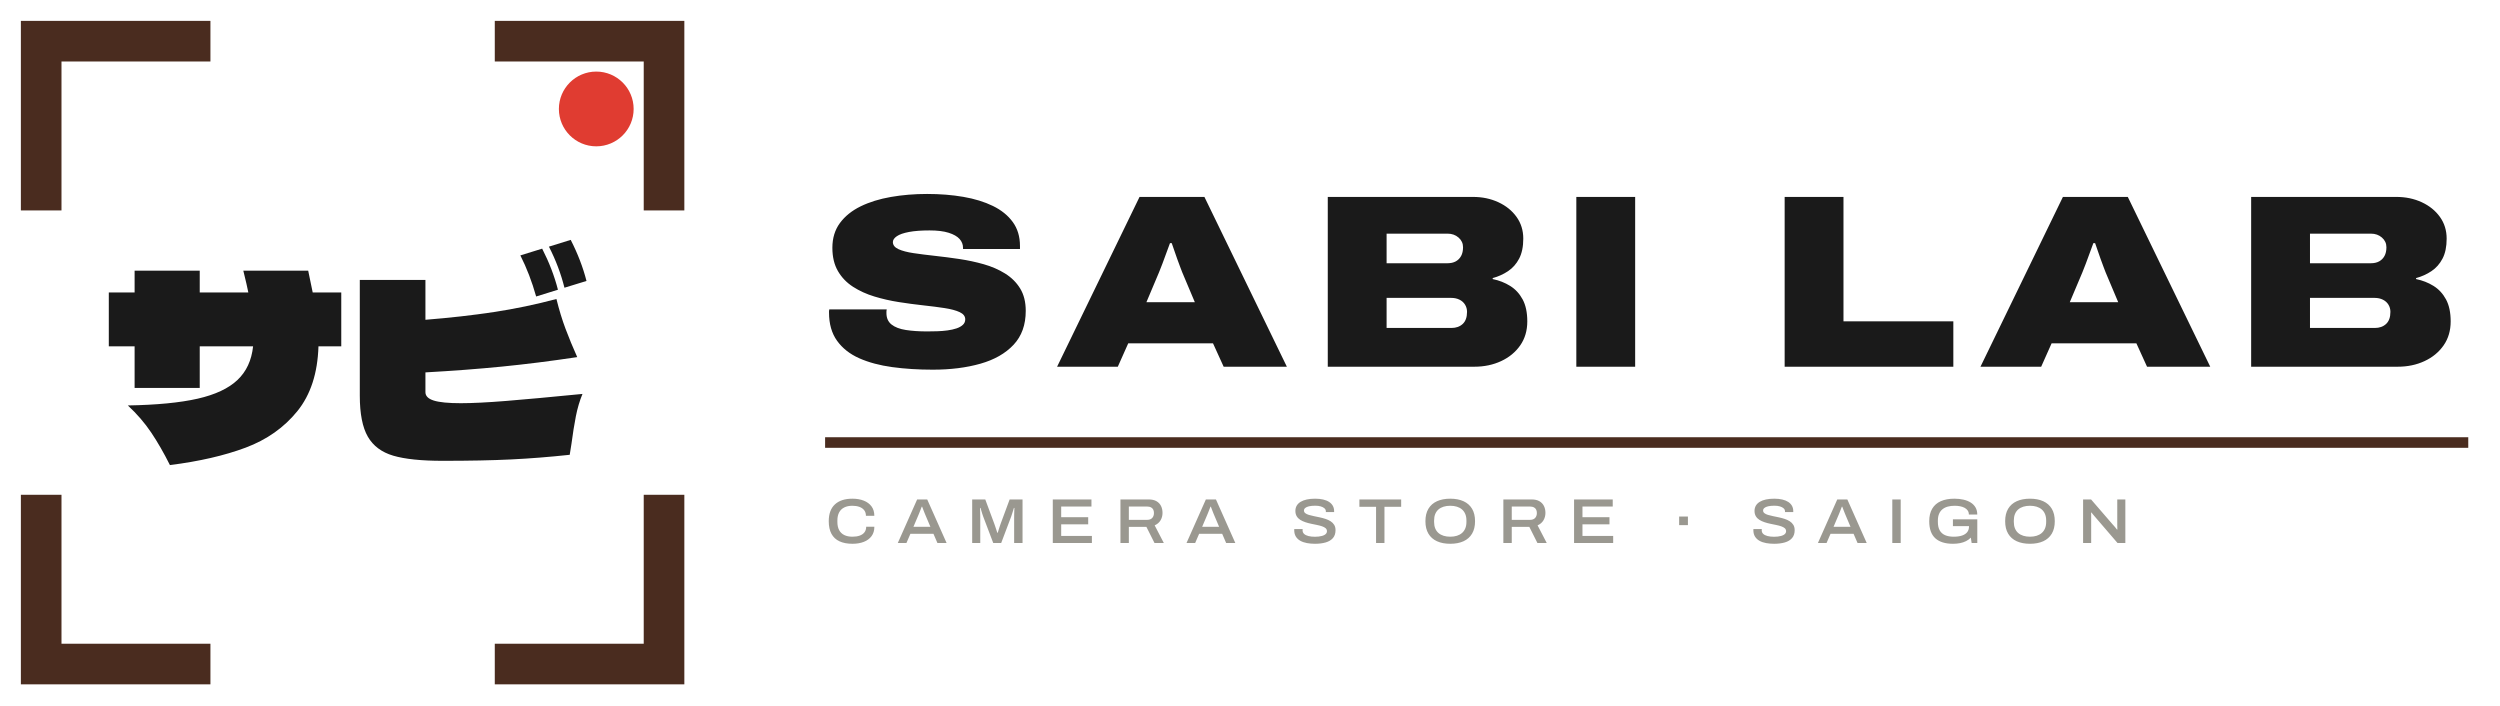
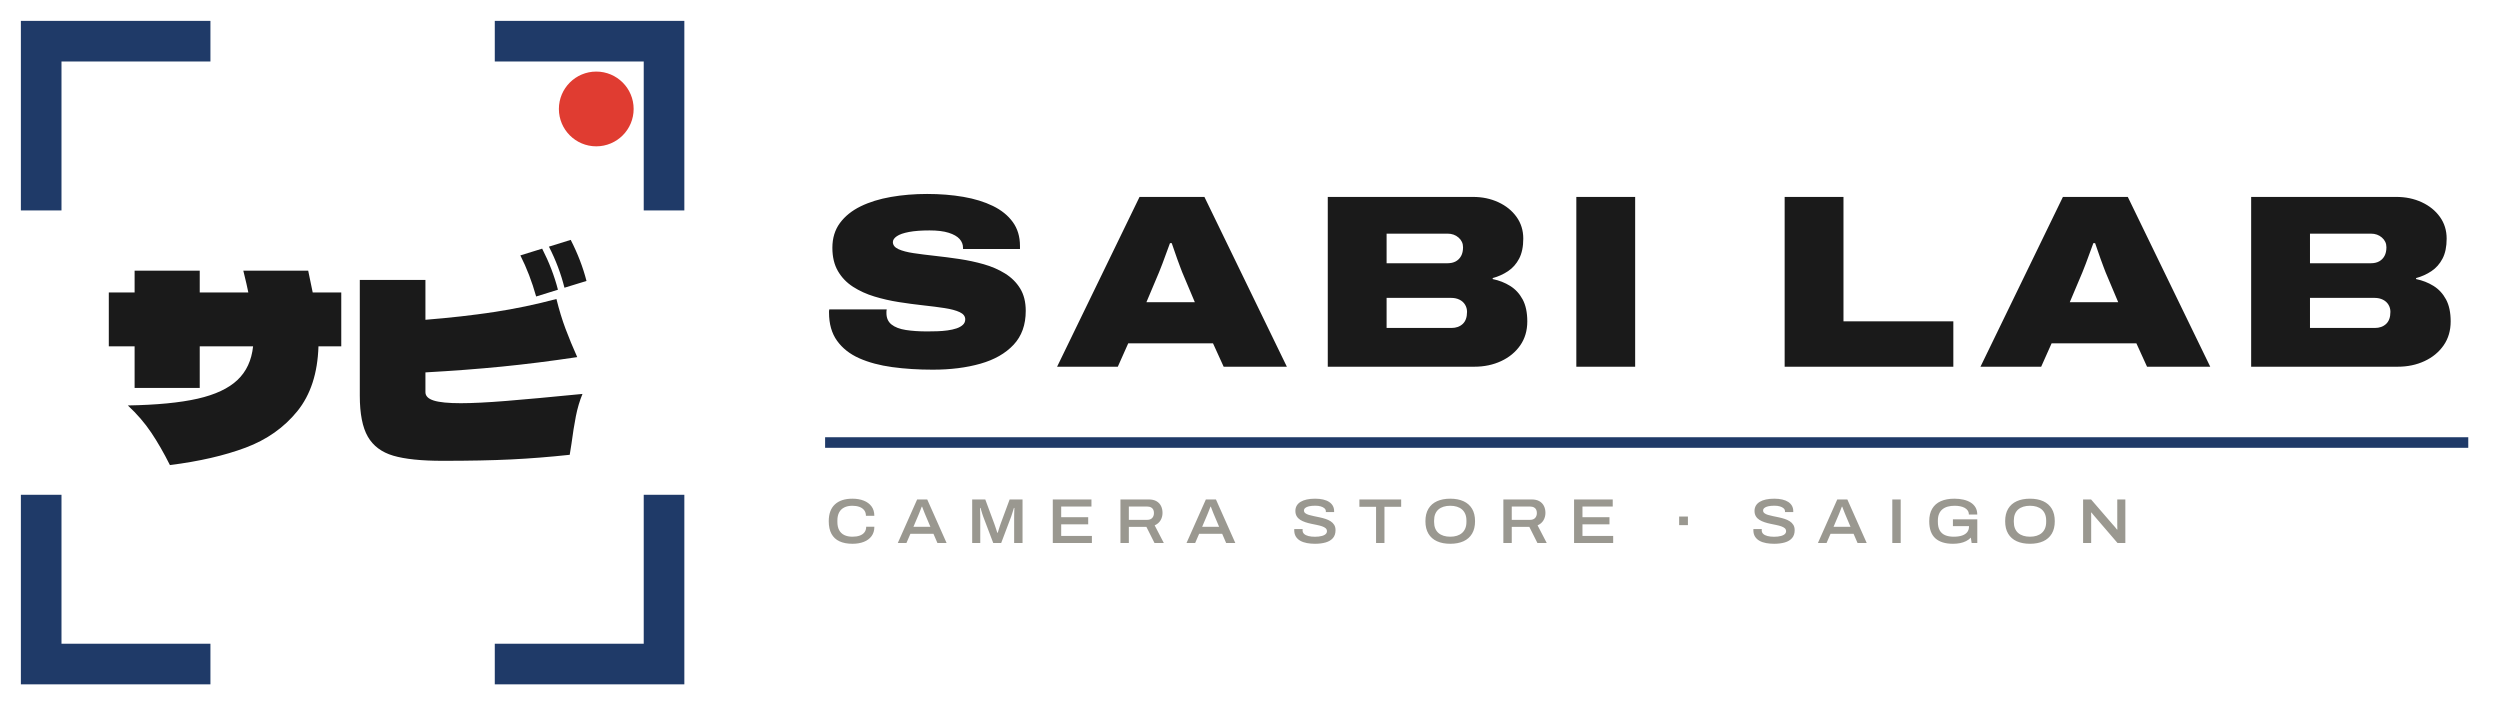
<svg xmlns="http://www.w3.org/2000/svg" viewBox="0 0 709 200">
-   <path d="M11.68 53.92 V11.68 H53.92 M146.08 11.68 H188.32 V53.92 M188.32 146.08 V188.32 H146.08 M53.92 188.32 H11.68 V146.08" fill="none" stroke="#4A2C1F" stroke-width="11.52" stroke-linecap="square" />
+   <path d="M11.68 53.92 V11.68 H53.92 M146.08 11.68 H188.32 V53.92 M188.32 146.08 V188.32 H146.08 M53.92 188.32 H11.68 V146.08" fill="none" stroke="#1F3A68" stroke-width="11.52" stroke-linecap="square" />
  <path d="M68.483 -47.952V-32.678H62.018Q61.663 -21.241 56.015 -14.279Q50.367 -7.317 41.345 -3.943Q32.323 -0.568 19.891 0.995Q17.334 -4.12 14.599 -8.205Q11.864 -12.29 7.956 -15.913Q20.246 -16.126 27.741 -17.831Q35.236 -19.536 39.036 -23.124Q42.837 -26.711 43.476 -32.678H28.345V-20.886H9.875V-32.678H2.557V-47.952H9.875V-54.132H28.345V-47.952H42.127Q41.772 -49.799 40.706 -54.132H59.105L60.384 -47.952ZM131.779 -49.302Q130.287 -55.269 127.375 -60.952L133.555 -62.87Q136.539 -57.045 138.031 -51.22ZM123.752 -46.815Q121.976 -53.138 119.276 -58.466L125.457 -60.384Q128.44 -54.559 129.932 -48.733ZM92.352 -19.678Q92.352 -18.044 94.732 -17.298Q97.112 -16.552 102.369 -16.552Q107.27 -16.552 115.227 -17.192Q123.183 -17.831 136.894 -19.181Q135.686 -16.268 135.012 -12.823Q134.337 -9.377 133.768 -5.044L133.271 -1.918Q124.675 -0.995 116.648 -0.604Q108.62 -0.213 97.254 -0.213Q88.161 -0.213 83.223 -1.669Q78.286 -3.126 76.013 -7.068Q73.74 -11.011 73.74 -18.684V-51.504H92.352V-40.209Q102.937 -41.061 111.817 -42.411Q120.697 -43.761 129.506 -46.105Q130.643 -41.487 132.099 -37.616Q133.555 -33.744 135.402 -29.624Q124.036 -27.919 113.948 -26.924Q103.86 -25.93 92.352 -25.29Z" fill="#1A1A1A" transform="translate(28.3 130.9)" />
  <circle cx="169.1" cy="30.9" r="10.6" fill="#E03C31" />
  <path d="M264.53 104.84Q258.37 104.84 253.038 104.111Q247.705 103.383 243.69 101.604Q239.675 99.826 237.394 96.65Q235.112 93.475 235.112 88.645Q235.112 88.505 235.112 88.263Q235.112 88.021 235.182 87.754H251.471Q251.401 88.034 251.397 88.292Q251.394 88.549 251.394 88.785Q251.394 90.891 252.839 92.034Q254.284 93.176 256.893 93.584Q259.503 93.991 262.921 93.991Q264.314 93.991 265.807 93.943Q267.299 93.895 268.712 93.704Q270.125 93.513 271.249 93.138Q272.372 92.762 273.056 92.135Q273.74 91.508 273.74 90.566Q273.74 89.255 272.159 88.52Q270.578 87.785 267.873 87.371Q265.168 86.957 261.827 86.595Q258.486 86.232 254.901 85.669Q251.315 85.105 247.974 84.09Q244.633 83.075 241.928 81.338Q239.223 79.601 237.642 76.887Q236.061 74.173 236.061 70.272Q236.061 66.149 238.211 63.241Q240.362 60.333 244.084 58.516Q247.807 56.699 252.678 55.853Q257.549 55.006 262.927 55.006Q268.438 55.006 273.204 55.827Q277.971 56.648 281.578 58.405Q285.186 60.161 287.226 62.971Q289.265 65.78 289.265 69.757V70.622H273.116V70.285Q273.116 68.872 272.136 67.778Q271.156 66.683 269.049 66.015Q266.942 65.347 263.621 65.347Q260.107 65.347 257.784 65.786Q255.461 66.225 254.341 66.992Q253.221 67.759 253.221 68.644Q253.221 69.936 254.802 70.661Q256.383 71.387 259.088 71.791Q261.793 72.195 265.134 72.558Q268.475 72.921 272.061 73.455Q275.647 73.99 278.987 74.938Q282.328 75.886 285.033 77.563Q287.738 79.24 289.319 81.82Q290.9 84.401 290.9 88.168Q290.9 94.086 287.458 97.767Q284.015 101.448 278.053 103.144Q272.09 104.84 264.53 104.84ZM299.792 104.0 323.173 55.846H341.573L364.954 104.0H347.03L344.007 97.362H319.969L317.009 104.0ZM325.123 85.698H338.853L335.288 77.246Q335.065 76.667 334.686 75.671Q334.308 74.675 333.865 73.449Q333.423 72.224 333.025 71.037Q332.627 69.851 332.303 68.954H331.807Q331.367 70.163 330.785 71.728Q330.203 73.294 329.659 74.783Q329.114 76.272 328.688 77.252ZM376.557 104.0V55.846H417.734Q421.689 55.846 424.936 57.351Q428.183 58.856 430.092 61.516Q432.001 64.176 432.001 67.683Q432.001 71.112 430.824 73.352Q429.647 75.592 427.674 76.907Q425.701 78.221 423.328 78.864V79.144Q426.058 79.704 428.282 81.088Q430.506 82.472 431.823 84.919Q433.14 87.366 433.14 91.152Q433.14 95.059 431.145 97.936Q429.15 100.812 425.73 102.406Q422.31 104.0 418.116 104.0ZM393.24 93.011H411.621Q413.601 93.011 414.826 91.871Q416.05 90.731 416.05 88.434Q416.05 87.328 415.496 86.415Q414.941 85.502 413.922 84.992Q412.902 84.482 411.582 84.482H393.24ZM393.24 74.658H410.488Q411.899 74.658 412.867 74.12Q413.836 73.582 414.377 72.584Q414.918 71.586 414.918 70.12Q414.918 68.478 413.646 67.37Q412.375 66.263 410.526 66.263H393.24ZM447.047 104.0V55.846H463.73V104.0ZM506.127 104.0V55.846H522.81V91.122H553.966V104.0ZM561.662 104.0 585.043 55.846H603.443L626.824 104.0H608.9L605.877 97.362H581.839L578.879 104.0ZM586.993 85.698H600.723L597.158 77.246Q596.935 76.667 596.556 75.671Q596.178 74.675 595.735 73.449Q595.293 72.224 594.895 71.037Q594.497 69.851 594.173 68.954H593.677Q593.237 70.163 592.655 71.728Q592.073 73.294 591.529 74.783Q590.984 76.272 590.558 77.252ZM638.427 104.0V55.846H679.604Q683.559 55.846 686.806 57.351Q690.053 58.856 691.962 61.516Q693.871 64.176 693.871 67.683Q693.871 71.112 692.694 73.352Q691.517 75.592 689.544 76.907Q687.571 78.221 685.198 78.864V79.144Q687.928 79.704 690.152 81.088Q692.376 82.472 693.693 84.919Q695.01 87.366 695.01 91.152Q695.01 95.059 693.015 97.936Q691.02 100.812 687.6 102.406Q684.18 104.0 679.986 104.0ZM655.11 93.011H673.491Q675.471 93.011 676.696 91.871Q677.92 90.731 677.92 88.434Q677.92 87.328 677.366 86.415Q676.811 85.502 675.792 84.992Q674.772 84.482 673.452 84.482H655.11ZM655.11 74.658H672.358Q673.769 74.658 674.737 74.12Q675.706 73.582 676.247 72.584Q676.788 71.586 676.788 70.12Q676.788 68.478 675.516 67.37Q674.245 66.263 672.396 66.263H655.11Z" fill="#1A1A1A" />
-   <rect x="234" y="124" width="466" height="3" fill="#4A2C1F" />
+   <rect x="234" y="124" width="466" height="3" fill="#1F3A68" />
  <path d="M241.759 154.216Q239.583 154.216 238.08 153.517Q236.577 152.817 235.805 151.395Q235.033 149.973 235.033 147.818Q235.033 144.66 236.783 143.044Q238.534 141.428 241.749 141.428Q243.55 141.428 244.952 141.978Q246.355 142.529 247.157 143.604Q247.959 144.68 247.959 146.279H245.576Q245.576 145.338 245.091 144.706Q244.607 144.075 243.745 143.755Q242.883 143.435 241.74 143.435Q240.391 143.435 239.436 143.91Q238.481 144.385 237.982 145.313Q237.483 146.242 237.483 147.608V148.029Q237.483 149.412 237.983 150.342Q238.483 151.272 239.438 151.741Q240.394 152.209 241.755 152.209Q242.946 152.209 243.818 151.896Q244.691 151.583 245.171 150.952Q245.651 150.32 245.651 149.39H247.968Q247.968 150.975 247.171 152.051Q246.374 153.127 244.976 153.671Q243.577 154.216 241.759 154.216ZM254.612 154.0 260.101 141.644H262.96L268.457 154.0H265.856L264.727 151.384H258.192L257.063 154.0ZM259.046 149.409H263.863L262.459 146.094Q262.378 145.906 262.244 145.578Q262.111 145.25 261.971 144.882Q261.83 144.515 261.706 144.19Q261.581 143.865 261.518 143.7H261.4Q261.263 144.062 261.081 144.531Q260.898 145.001 260.73 145.427Q260.561 145.853 260.451 146.102ZM275.711 154.0V141.644H279.424L281.981 148.536Q282.097 148.854 282.252 149.319Q282.406 149.784 282.562 150.253Q282.719 150.722 282.831 151.091H282.963Q283.059 150.761 283.199 150.311Q283.339 149.861 283.493 149.389Q283.647 148.917 283.778 148.545L286.334 141.644H289.992V154.0H287.611V146.975Q287.611 146.425 287.624 145.828Q287.637 145.231 287.658 144.746Q287.679 144.26 287.687 144.056H287.544Q287.479 144.277 287.337 144.723Q287.195 145.169 287.045 145.656Q286.894 146.143 286.768 146.503L283.936 154.0H281.684L278.843 146.512Q278.71 146.151 278.567 145.706Q278.425 145.261 278.3 144.819Q278.174 144.378 278.076 144.056H277.934Q277.951 144.41 277.964 144.924Q277.976 145.438 277.989 145.977Q278.002 146.515 278.002 146.975V154.0ZM298.571 154.0V141.644H309.536V143.659H300.953V146.687H308.612V148.702H300.953V151.985H309.661V154.0ZM317.759 154.0V141.644H325.786Q327.108 141.644 327.97 142.138Q328.831 142.631 329.261 143.491Q329.691 144.35 329.691 145.456Q329.691 146.623 329.13 147.564Q328.57 148.505 327.463 148.99L330.063 154.0H327.42L325.119 149.418H320.141V154.0ZM320.141 147.428H325.361Q326.27 147.428 326.765 146.896Q327.261 146.364 327.261 145.478Q327.261 144.898 327.044 144.493Q326.827 144.088 326.404 143.873Q325.981 143.659 325.361 143.659H320.141ZM336.494 154.0 341.983 141.644H344.842L350.339 154.0H347.738L346.609 151.384H340.074L338.945 154.0ZM340.928 149.409H345.745L344.341 146.094Q344.26 145.906 344.126 145.578Q343.993 145.25 343.853 144.882Q343.712 144.515 343.588 144.19Q343.463 143.865 343.4 143.7H343.282Q343.145 144.062 342.963 144.531Q342.78 145.001 342.612 145.427Q342.443 145.853 342.333 146.102ZM372.934 154.216Q371.738 154.216 370.668 154.021Q369.598 153.827 368.783 153.374Q367.969 152.92 367.506 152.175Q367.043 151.43 367.043 150.329Q367.043 150.251 367.048 150.169Q367.052 150.088 367.061 150.039H369.437Q369.428 150.096 369.419 150.199Q369.41 150.301 369.41 150.405Q369.41 151.007 369.838 151.412Q370.266 151.818 371.062 152.022Q371.858 152.225 372.926 152.225Q373.481 152.225 373.986 152.166Q374.492 152.107 374.917 151.989Q375.343 151.871 375.66 151.685Q375.977 151.498 376.151 151.24Q376.324 150.982 376.324 150.653Q376.324 150.132 375.949 149.804Q375.573 149.476 374.935 149.26Q374.298 149.043 373.498 148.88Q372.697 148.717 371.848 148.54Q370.998 148.364 370.198 148.097Q369.398 147.831 368.76 147.431Q368.122 147.031 367.747 146.408Q367.371 145.786 367.371 144.892Q367.371 144.052 367.75 143.404Q368.129 142.756 368.856 142.315Q369.584 141.875 370.618 141.652Q371.651 141.428 372.962 141.428Q374.227 141.428 375.228 141.659Q376.228 141.89 376.927 142.344Q377.626 142.797 377.991 143.456Q378.356 144.115 378.356 144.971V145.227H376.013V145.001Q376.013 144.522 375.633 144.171Q375.253 143.82 374.584 143.62Q373.914 143.419 373.037 143.419Q371.948 143.419 371.23 143.587Q370.513 143.756 370.158 144.063Q369.802 144.37 369.802 144.785Q369.802 145.241 370.178 145.536Q370.553 145.832 371.191 146.026Q371.829 146.221 372.63 146.379Q373.43 146.537 374.279 146.722Q375.128 146.907 375.929 147.166Q376.729 147.425 377.367 147.835Q378.005 148.245 378.381 148.858Q378.756 149.471 378.756 150.35Q378.756 151.751 378.013 152.604Q377.27 153.456 375.957 153.836Q374.644 154.216 372.934 154.216ZM390.251 154.0V143.722H385.524V141.644H397.371V143.722H392.633V154.0ZM411.283 154.216Q409.111 154.216 407.529 153.497Q405.946 152.778 405.099 151.352Q404.251 149.926 404.251 147.822Q404.251 145.7 405.099 144.283Q405.946 142.866 407.529 142.147Q409.111 141.428 411.283 141.428Q413.476 141.428 415.052 142.147Q416.627 142.866 417.475 144.283Q418.323 145.7 418.323 147.822Q418.323 149.926 417.475 151.352Q416.627 152.778 415.052 153.497Q413.476 154.216 411.283 154.216ZM411.287 152.209Q412.331 152.209 413.173 151.946Q414.015 151.682 414.62 151.161Q415.224 150.639 415.553 149.853Q415.881 149.066 415.881 148.023V147.621Q415.881 146.573 415.553 145.785Q415.224 144.997 414.62 144.476Q414.015 143.955 413.173 143.695Q412.331 143.435 411.287 143.435Q410.244 143.435 409.401 143.695Q408.559 143.955 407.954 144.476Q407.349 144.997 407.029 145.785Q406.709 146.573 406.709 147.621V148.023Q406.709 149.066 407.029 149.853Q407.349 150.639 407.954 151.161Q408.56 151.682 409.402 151.946Q410.244 152.209 411.287 152.209ZM426.353 154.0V141.644H434.38Q435.702 141.644 436.564 142.138Q437.425 142.631 437.855 143.491Q438.285 144.35 438.285 145.456Q438.285 146.623 437.724 147.564Q437.164 148.505 436.057 148.99L438.657 154.0H436.014L433.713 149.418H428.735V154.0ZM428.735 147.428H433.955Q434.864 147.428 435.359 146.896Q435.855 146.364 435.855 145.478Q435.855 144.898 435.638 144.493Q435.421 144.088 434.998 143.873Q434.575 143.659 433.955 143.659H428.735ZM446.405 154.0V141.644H457.37V143.659H448.787V146.687H456.446V148.702H448.787V151.985H457.495V154.0ZM476.204 148.928V146.487H478.694V148.928ZM503.146 154.216Q501.95 154.216 500.88 154.021Q499.81 153.827 498.995 153.374Q498.181 152.92 497.718 152.175Q497.255 151.43 497.255 150.329Q497.255 150.251 497.26 150.169Q497.264 150.088 497.273 150.039H499.649Q499.64 150.096 499.631 150.199Q499.622 150.301 499.622 150.405Q499.622 151.007 500.05 151.412Q500.478 151.818 501.274 152.022Q502.07 152.225 503.138 152.225Q503.693 152.225 504.198 152.166Q504.704 152.107 505.129 151.989Q505.555 151.871 505.872 151.685Q506.189 151.498 506.363 151.24Q506.536 150.982 506.536 150.653Q506.536 150.132 506.161 149.804Q505.785 149.476 505.147 149.26Q504.51 149.043 503.71 148.88Q502.909 148.717 502.06 148.54Q501.21 148.364 500.41 148.097Q499.61 147.831 498.972 147.431Q498.334 147.031 497.959 146.408Q497.583 145.786 497.583 144.892Q497.583 144.052 497.962 143.404Q498.341 142.756 499.068 142.315Q499.796 141.875 500.83 141.652Q501.863 141.428 503.174 141.428Q504.439 141.428 505.44 141.659Q506.44 141.89 507.139 142.344Q507.838 142.797 508.203 143.456Q508.568 144.115 508.568 144.971V145.227H506.225V145.001Q506.225 144.522 505.845 144.171Q505.465 143.82 504.796 143.62Q504.126 143.419 503.249 143.419Q502.16 143.419 501.442 143.587Q500.725 143.756 500.37 144.063Q500.014 144.37 500.014 144.785Q500.014 145.241 500.39 145.536Q500.765 145.832 501.403 146.026Q502.041 146.221 502.842 146.379Q503.642 146.537 504.491 146.722Q505.34 146.907 506.141 147.166Q506.941 147.425 507.579 147.835Q508.217 148.245 508.593 148.858Q508.968 149.471 508.968 150.35Q508.968 151.751 508.225 152.604Q507.482 153.456 506.169 153.836Q504.856 154.216 503.146 154.216ZM515.558 154.0 521.047 141.644H523.906L529.403 154.0H526.802L525.673 151.384H519.138L518.009 154.0ZM519.992 149.409H524.809L523.405 146.094Q523.324 145.906 523.19 145.578Q523.057 145.25 522.917 144.882Q522.776 144.515 522.652 144.19Q522.527 143.865 522.464 143.7H522.346Q522.209 144.062 522.027 144.531Q521.844 145.001 521.676 145.427Q521.507 145.853 521.397 146.102ZM536.657 154.0V141.644H539.039V154.0ZM553.867 154.216Q550.568 154.216 548.849 152.652Q547.131 151.088 547.131 147.826Q547.131 145.689 547.973 144.267Q548.814 142.846 550.412 142.137Q552.009 141.428 554.247 141.428Q555.66 141.428 556.847 141.702Q558.034 141.975 558.912 142.532Q559.791 143.088 560.271 143.932Q560.752 144.776 560.752 145.926H558.37Q558.37 145.263 558.043 144.785Q557.717 144.308 557.15 144.009Q556.584 143.71 555.858 143.572Q555.133 143.435 554.327 143.435Q553.243 143.435 552.364 143.681Q551.485 143.928 550.863 144.445Q550.24 144.961 549.911 145.751Q549.581 146.541 549.581 147.619V148.023Q549.581 149.505 550.11 150.428Q550.639 151.352 551.641 151.781Q552.644 152.209 554.051 152.209Q555.487 152.209 556.451 151.875Q557.415 151.541 557.909 150.904Q558.403 150.266 558.403 149.369V149.213H553.847V147.278H560.761V154.0H559.159L558.926 152.471Q558.334 153.081 557.561 153.467Q556.789 153.852 555.863 154.034Q554.938 154.216 553.867 154.216ZM575.695 154.216Q573.523 154.216 571.941 153.497Q570.358 152.778 569.511 151.352Q568.663 149.926 568.663 147.822Q568.663 145.7 569.511 144.283Q570.358 142.866 571.941 142.147Q573.523 141.428 575.695 141.428Q577.888 141.428 579.464 142.147Q581.039 142.866 581.887 144.283Q582.735 145.7 582.735 147.822Q582.735 149.926 581.887 151.352Q581.039 152.778 579.464 153.497Q577.888 154.216 575.695 154.216ZM575.699 152.209Q576.743 152.209 577.585 151.946Q578.427 151.682 579.032 151.161Q579.636 150.639 579.965 149.853Q580.293 149.066 580.293 148.023V147.621Q580.293 146.573 579.965 145.785Q579.636 144.997 579.032 144.476Q578.427 143.955 577.585 143.695Q576.743 143.435 575.699 143.435Q574.656 143.435 573.813 143.695Q572.971 143.955 572.366 144.476Q571.761 144.997 571.441 145.785Q571.121 146.573 571.121 147.621V148.023Q571.121 149.066 571.441 149.853Q571.761 150.639 572.366 151.161Q572.972 151.682 573.814 151.946Q574.656 152.209 575.699 152.209ZM590.765 154.0V141.644H593.03L599.199 148.785Q599.356 148.936 599.574 149.196Q599.791 149.455 600.012 149.718Q600.233 149.981 600.372 150.174H600.487Q600.479 149.855 600.467 149.462Q600.455 149.069 600.455 148.767V141.644H602.748V154.0H600.533L594.336 146.786Q594.036 146.457 593.686 146.025Q593.336 145.592 593.141 145.359H593.034Q593.042 145.605 593.05 146.014Q593.058 146.424 593.058 146.904V154.0Z" fill="#9A9890" />
</svg>
